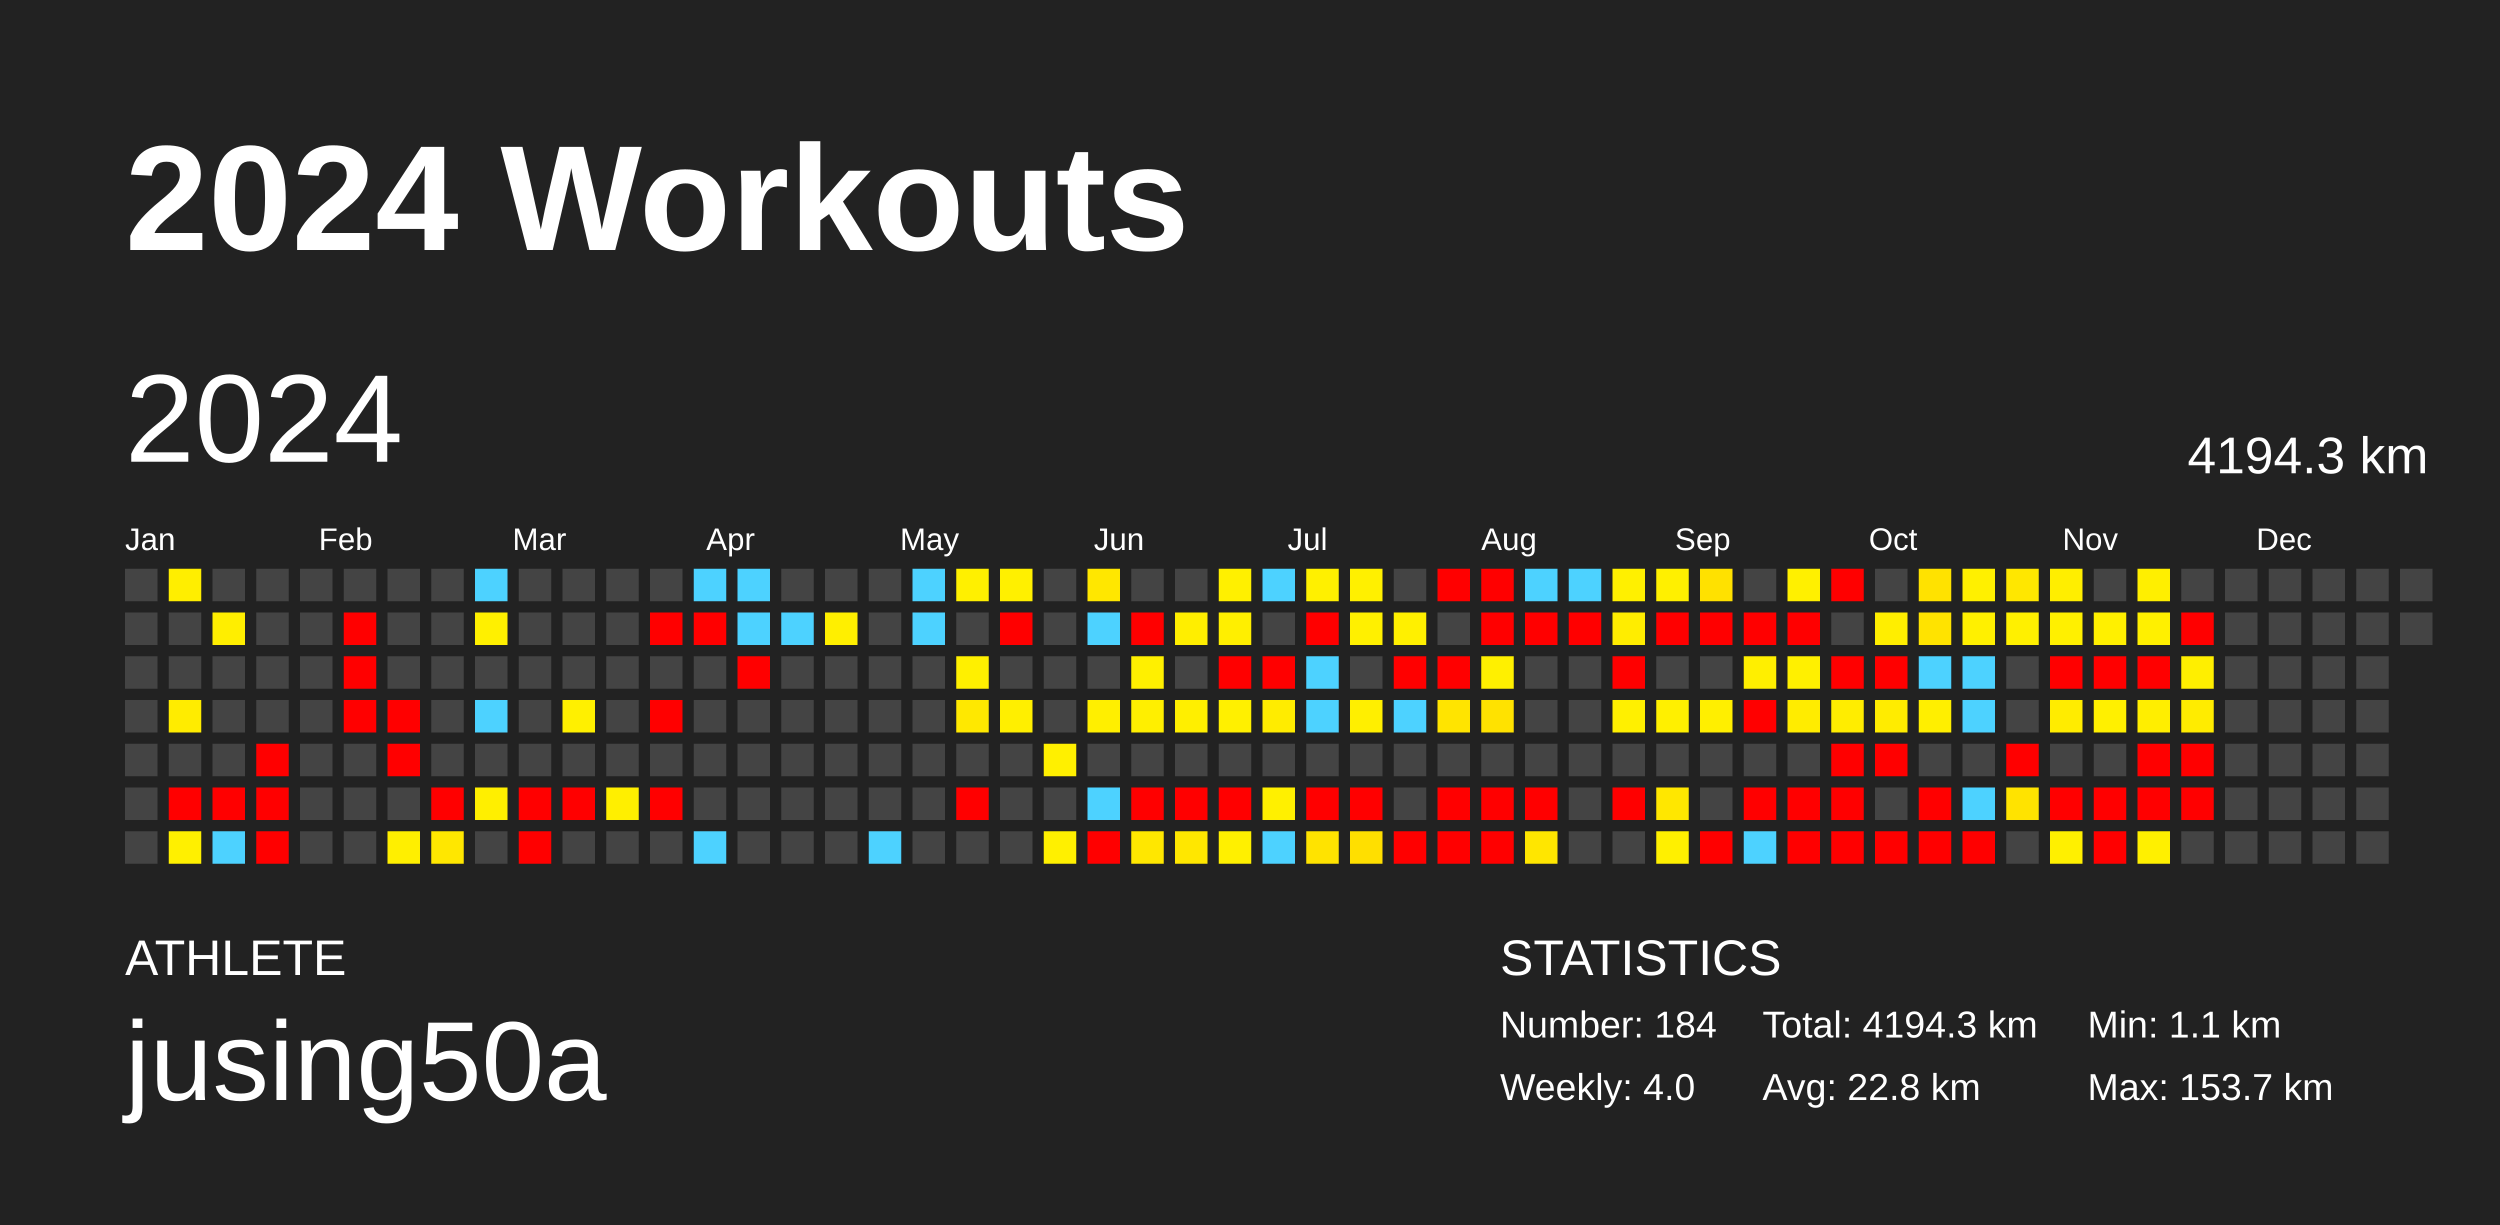
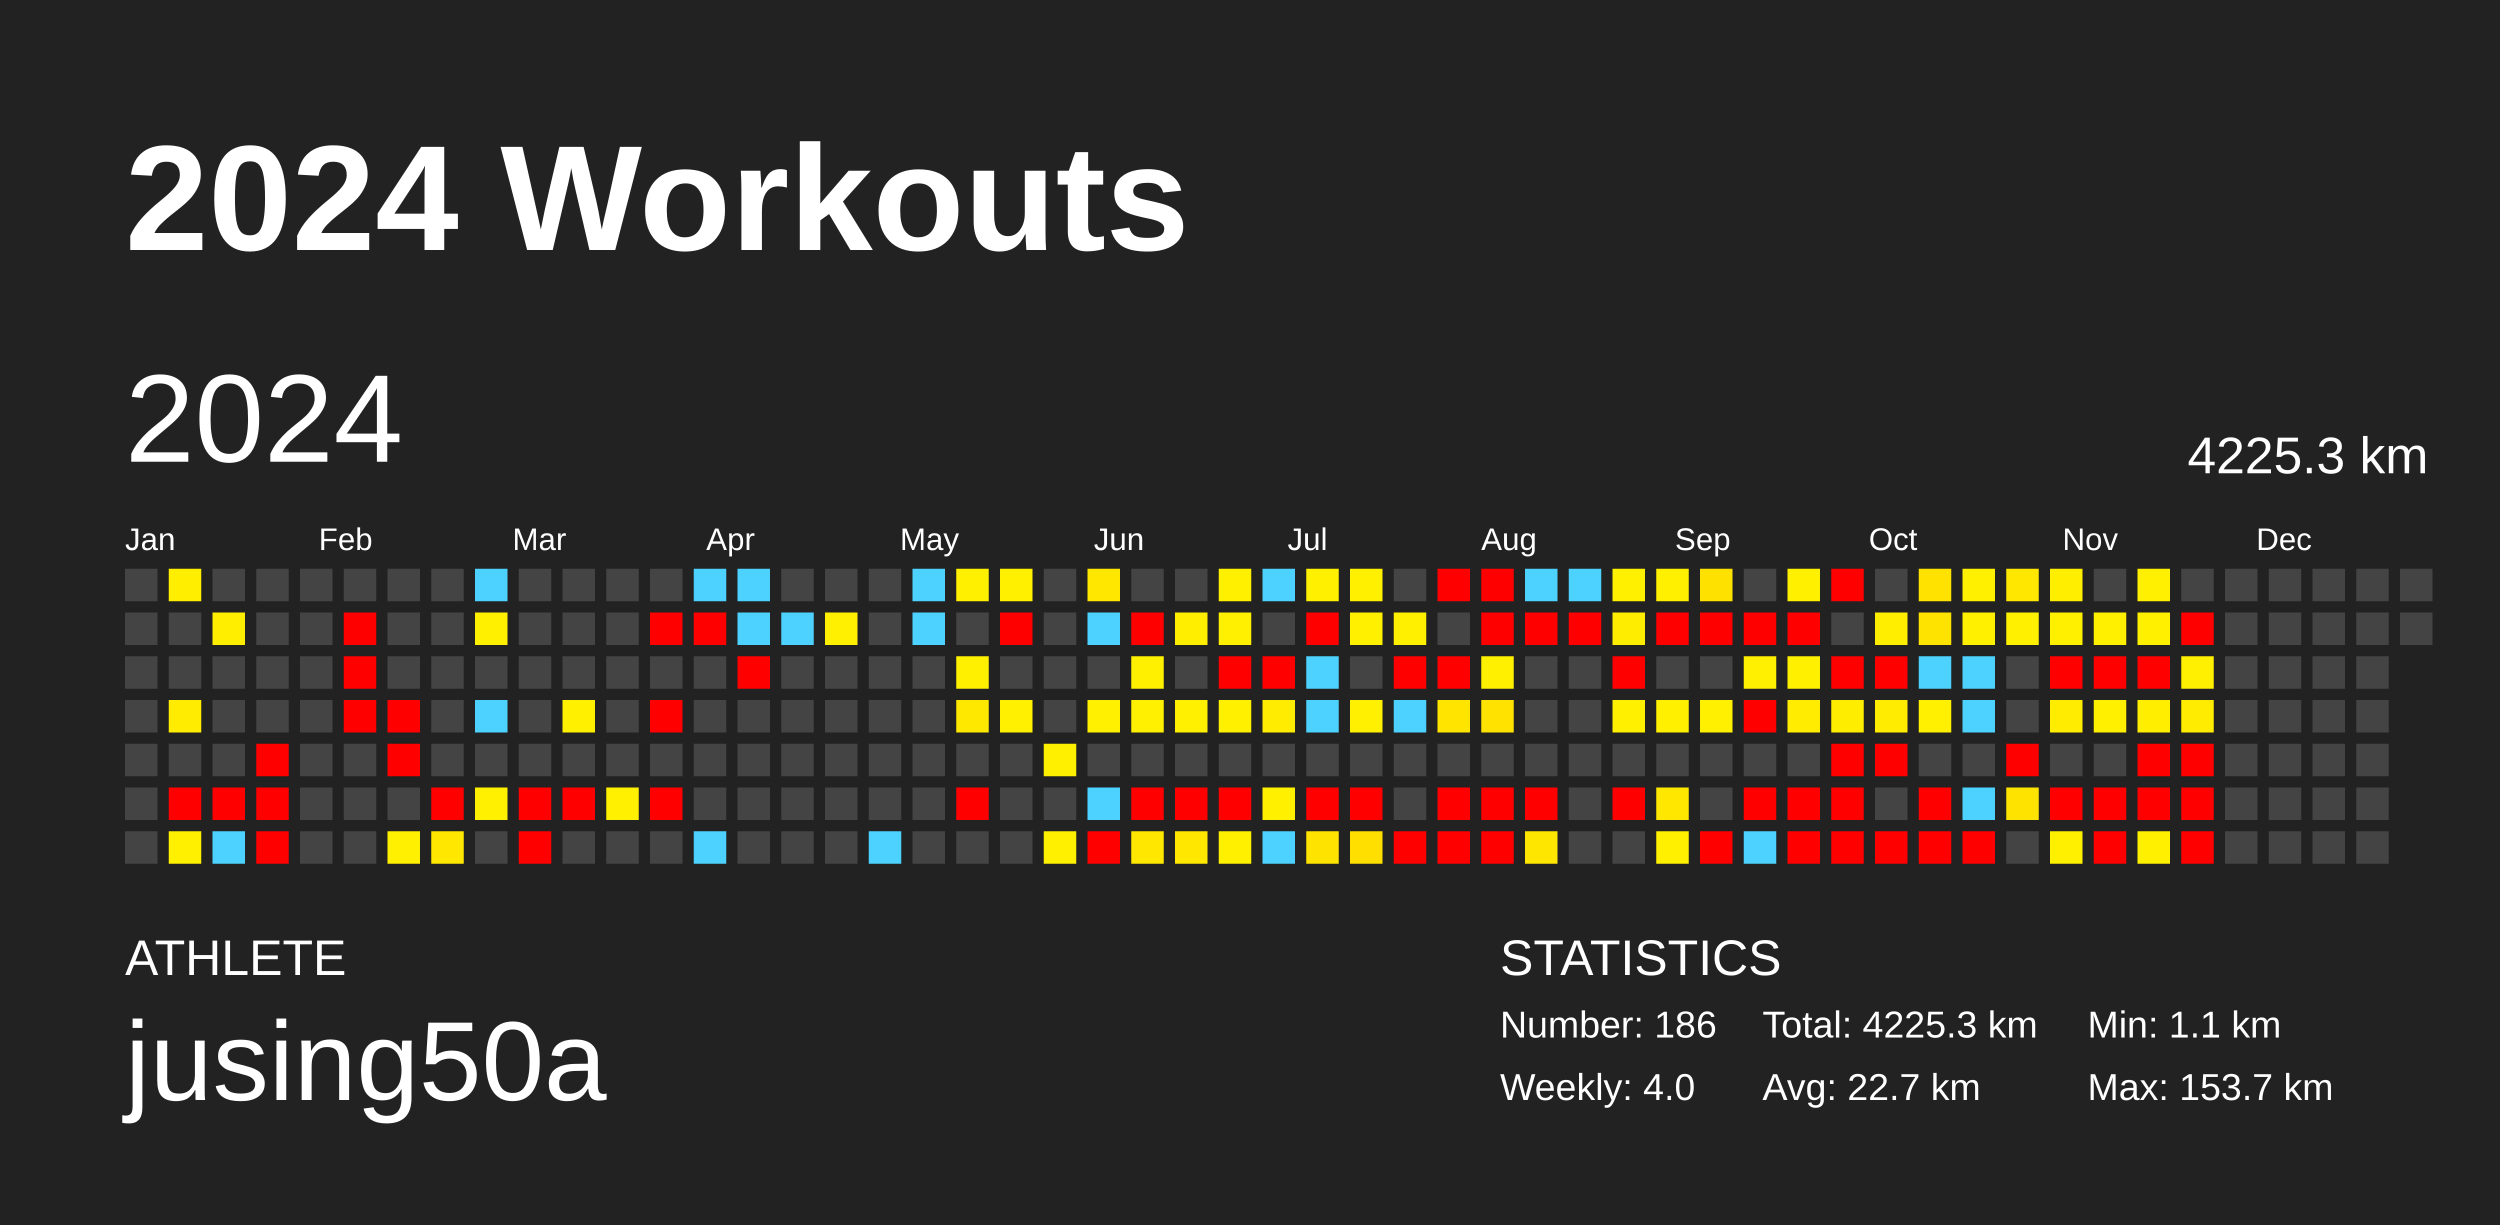
<svg xmlns="http://www.w3.org/2000/svg" baseProfile="full" height="98mm" version="1.1" viewBox="0,0,200,98" width="200mm">
  <defs />
  <rect fill="#222222" height="98" width="200" x="0" y="0" />
  <text fill="#FFFFFF" style="font-size:12px; font-family:Arial; font-weight:bold;" x="10" y="20">2024 Workouts</text>
  <text fill="#FFFFFF" style="font-size:4px; font-family:Arial" x="10" y="78">ATHLETE</text>
  <text fill="#FFFFFF" style="font-size:9px; font-family:Arial" x="10" y="88">jusing50a</text>
  <text fill="#FFFFFF" style="font-size:4px; font-family:Arial" x="120" y="78">STATISTICS</text>
-   <text fill="#FFFFFF" style="font-size:3px; font-family:Arial" x="120" y="83">Number: 184</text>
+   <text fill="#FFFFFF" style="font-size:3px; font-family:Arial" x="120" y="83">Number: 186</text>
  <text fill="#FFFFFF" style="font-size:3px; font-family:Arial" x="120" y="88">Weekly: 4.0</text>
-   <text fill="#FFFFFF" style="font-size:3px; font-family:Arial" x="141" y="83">Total: 4194.3 km</text>
-   <text fill="#FFFFFF" style="font-size:3px; font-family:Arial" x="141" y="88">Avg: 22.8 km</text>
+   <text fill="#FFFFFF" style="font-size:3px; font-family:Arial" x="141" y="83">Total: 4225.3 km</text>
+   <text fill="#FFFFFF" style="font-size:3px; font-family:Arial" x="141" y="88">Avg: 22.7 km</text>
  <text fill="#FFFFFF" style="font-size:3px; font-family:Arial" x="167" y="83">Min: 1.1 km</text>
  <text fill="#FFFFFF" style="font-size:3px; font-family:Arial" x="167" y="88">Max: 153.7 km</text>
  <text dominant-baseline="hanging" fill="#FFFFFF" style="font-size:10.0px; font-family:Arial;" x="10" y="30">2024</text>
-   <text dominant-baseline="hanging" fill="#FFFFFF" style="font-size:4.125px; font-family:Arial;" x="175" y="35">4194.3 km</text>
+   <text dominant-baseline="hanging" fill="#FFFFFF" style="font-size:4.125px; font-family:Arial;" x="175" y="35">4225.3 km</text>
  <text fill="#FFFFFF" style="font-size:2.5px; font-family:Arial" x="10.0" y="44">Jan</text>
  <text fill="#FFFFFF" style="font-size:2.5px; font-family:Arial" x="25.5" y="44">Feb</text>
  <text fill="#FFFFFF" style="font-size:2.5px; font-family:Arial" x="41.0" y="44">Mar</text>
  <text fill="#FFFFFF" style="font-size:2.5px; font-family:Arial" x="56.5" y="44">Apr</text>
  <text fill="#FFFFFF" style="font-size:2.5px; font-family:Arial" x="72.0" y="44">May</text>
  <text fill="#FFFFFF" style="font-size:2.5px; font-family:Arial" x="87.5" y="44">Jun</text>
  <text fill="#FFFFFF" style="font-size:2.5px; font-family:Arial" x="103.0" y="44">Jul</text>
  <text fill="#FFFFFF" style="font-size:2.5px; font-family:Arial" x="118.5" y="44">Aug</text>
  <text fill="#FFFFFF" style="font-size:2.5px; font-family:Arial" x="134.0" y="44">Sep</text>
  <text fill="#FFFFFF" style="font-size:2.5px; font-family:Arial" x="149.5" y="44">Oct</text>
  <text fill="#FFFFFF" style="font-size:2.5px; font-family:Arial" x="165.0" y="44">Nov</text>
  <text fill="#FFFFFF" style="font-size:2.5px; font-family:Arial" x="180.5" y="44">Dec</text>
  <rect fill="#444444" height="2.6" width="2.6" x="10.0" y="45.5" />
  <rect fill="#444444" height="2.6" width="2.6" x="10.0" y="49.0" />
  <rect fill="#444444" height="2.6" width="2.6" x="10.0" y="52.5" />
  <rect fill="#444444" height="2.6" width="2.6" x="10.0" y="56.0" />
  <rect fill="#444444" height="2.6" width="2.6" x="10.0" y="59.5" />
  <rect fill="#444444" height="2.6" width="2.6" x="10.0" y="63.0" />
  <rect fill="#444444" height="2.6" width="2.6" x="10.0" y="66.5" />
  <rect fill="#ffee00" height="2.6" width="2.6" x="13.5" y="45.5" />
  <rect fill="#444444" height="2.6" width="2.6" x="13.5" y="49.0" />
  <rect fill="#444444" height="2.6" width="2.6" x="13.5" y="52.5" />
  <rect fill="#ffec00" height="2.6" width="2.6" x="13.5" y="56.0" />
  <rect fill="#444444" height="2.6" width="2.6" x="13.5" y="59.5" />
  <rect fill="red" height="2.6" width="2.6" x="13.5" y="63.0" />
  <rect fill="#fff000" height="2.6" width="2.6" x="13.5" y="66.5" />
  <rect fill="#444444" height="2.6" width="2.6" x="17.0" y="45.5" />
  <rect fill="#ffee00" height="2.6" width="2.6" x="17.0" y="49.0" />
  <rect fill="#444444" height="2.6" width="2.6" x="17.0" y="52.5" />
  <rect fill="#444444" height="2.6" width="2.6" x="17.0" y="56.0" />
  <rect fill="#444444" height="2.6" width="2.6" x="17.0" y="59.5" />
  <rect fill="red" height="2.6" width="2.6" x="17.0" y="63.0" />
  <rect fill="#4dd2ff" height="2.6" width="2.6" x="17.0" y="66.5" />
  <rect fill="#444444" height="2.6" width="2.6" x="20.5" y="45.5" />
  <rect fill="#444444" height="2.6" width="2.6" x="20.5" y="49.0" />
  <rect fill="#444444" height="2.6" width="2.6" x="20.5" y="52.5" />
  <rect fill="#444444" height="2.6" width="2.6" x="20.5" y="56.0" />
  <rect fill="red" height="2.6" width="2.6" x="20.5" y="59.5" />
  <rect fill="red" height="2.6" width="2.6" x="20.5" y="63.0" />
  <rect fill="red" height="2.6" width="2.6" x="20.5" y="66.5" />
  <rect fill="#444444" height="2.6" width="2.6" x="24.0" y="45.5" />
  <rect fill="#444444" height="2.6" width="2.6" x="24.0" y="49.0" />
  <rect fill="#444444" height="2.6" width="2.6" x="24.0" y="52.5" />
  <rect fill="#444444" height="2.6" width="2.6" x="24.0" y="56.0" />
  <rect fill="#444444" height="2.6" width="2.6" x="24.0" y="59.5" />
  <rect fill="#444444" height="2.6" width="2.6" x="24.0" y="63.0" />
  <rect fill="#444444" height="2.6" width="2.6" x="24.0" y="66.5" />
  <rect fill="#444444" height="2.6" width="2.6" x="27.5" y="45.5" />
  <rect fill="red" height="2.6" width="2.6" x="27.5" y="49.0" />
  <rect fill="red" height="2.6" width="2.6" x="27.5" y="52.5" />
  <rect fill="red" height="2.6" width="2.6" x="27.5" y="56.0" />
  <rect fill="#444444" height="2.6" width="2.6" x="27.5" y="59.5" />
  <rect fill="#444444" height="2.6" width="2.6" x="27.5" y="63.0" />
  <rect fill="#444444" height="2.6" width="2.6" x="27.5" y="66.5" />
  <rect fill="#444444" height="2.6" width="2.6" x="31.0" y="45.5" />
  <rect fill="#444444" height="2.6" width="2.6" x="31.0" y="49.0" />
  <rect fill="#444444" height="2.6" width="2.6" x="31.0" y="52.5" />
  <rect fill="red" height="2.6" width="2.6" x="31.0" y="56.0" />
  <rect fill="red" height="2.6" width="2.6" x="31.0" y="59.5" />
  <rect fill="#444444" height="2.6" width="2.6" x="31.0" y="63.0" />
  <rect fill="#ffef00" height="2.6" width="2.6" x="31.0" y="66.5" />
  <rect fill="#444444" height="2.6" width="2.6" x="34.5" y="45.5" />
  <rect fill="#444444" height="2.6" width="2.6" x="34.5" y="49.0" />
  <rect fill="#444444" height="2.6" width="2.6" x="34.5" y="52.5" />
  <rect fill="#444444" height="2.6" width="2.6" x="34.5" y="56.0" />
  <rect fill="#444444" height="2.6" width="2.6" x="34.5" y="59.5" />
  <rect fill="red" height="2.6" width="2.6" x="34.5" y="63.0" />
  <rect fill="#ffe700" height="2.6" width="2.6" x="34.5" y="66.5" />
  <rect fill="#4dd2ff" height="2.6" width="2.6" x="38.0" y="45.5" />
  <rect fill="#fff000" height="2.6" width="2.6" x="38.0" y="49.0" />
  <rect fill="#444444" height="2.6" width="2.6" x="38.0" y="52.5" />
  <rect fill="#4dd2ff" height="2.6" width="2.6" x="38.0" y="56.0" />
  <rect fill="#444444" height="2.6" width="2.6" x="38.0" y="59.5" />
  <rect fill="#ffef00" height="2.6" width="2.6" x="38.0" y="63.0" />
  <rect fill="#444444" height="2.6" width="2.6" x="38.0" y="66.5" />
  <rect fill="#444444" height="2.6" width="2.6" x="41.5" y="45.5" />
  <rect fill="#444444" height="2.6" width="2.6" x="41.5" y="49.0" />
  <rect fill="#444444" height="2.6" width="2.6" x="41.5" y="52.5" />
  <rect fill="#444444" height="2.6" width="2.6" x="41.5" y="56.0" />
  <rect fill="#444444" height="2.6" width="2.6" x="41.5" y="59.5" />
  <rect fill="red" height="2.6" width="2.6" x="41.5" y="63.0" />
  <rect fill="red" height="2.6" width="2.6" x="41.5" y="66.5" />
  <rect fill="#444444" height="2.6" width="2.6" x="45.0" y="45.5" />
  <rect fill="#444444" height="2.6" width="2.6" x="45.0" y="49.0" />
  <rect fill="#444444" height="2.6" width="2.6" x="45.0" y="52.5" />
  <rect fill="#fff000" height="2.6" width="2.6" x="45.0" y="56.0" />
  <rect fill="#444444" height="2.6" width="2.6" x="45.0" y="59.5" />
  <rect fill="red" height="2.6" width="2.6" x="45.0" y="63.0" />
  <rect fill="#444444" height="2.6" width="2.6" x="45.0" y="66.5" />
  <rect fill="#444444" height="2.6" width="2.6" x="48.5" y="45.5" />
  <rect fill="#444444" height="2.6" width="2.6" x="48.5" y="49.0" />
  <rect fill="#444444" height="2.6" width="2.6" x="48.5" y="52.5" />
  <rect fill="#444444" height="2.6" width="2.6" x="48.5" y="56.0" />
  <rect fill="#444444" height="2.6" width="2.6" x="48.5" y="59.5" />
  <rect fill="#ffef00" height="2.6" width="2.6" x="48.5" y="63.0" />
  <rect fill="#444444" height="2.6" width="2.6" x="48.5" y="66.5" />
  <rect fill="#444444" height="2.6" width="2.6" x="52.0" y="45.5" />
  <rect fill="red" height="2.6" width="2.6" x="52.0" y="49.0" />
  <rect fill="#444444" height="2.6" width="2.6" x="52.0" y="52.5" />
  <rect fill="red" height="2.6" width="2.6" x="52.0" y="56.0" />
  <rect fill="#444444" height="2.6" width="2.6" x="52.0" y="59.5" />
  <rect fill="red" height="2.6" width="2.6" x="52.0" y="63.0" />
  <rect fill="#444444" height="2.6" width="2.6" x="52.0" y="66.5" />
  <rect fill="#4dd2ff" height="2.6" width="2.6" x="55.5" y="45.5" />
  <rect fill="red" height="2.6" width="2.6" x="55.5" y="49.0" />
  <rect fill="#444444" height="2.6" width="2.6" x="55.5" y="52.5" />
  <rect fill="#444444" height="2.6" width="2.6" x="55.5" y="56.0" />
  <rect fill="#444444" height="2.6" width="2.6" x="55.5" y="59.5" />
  <rect fill="#444444" height="2.6" width="2.6" x="55.5" y="63.0" />
  <rect fill="#4dd2ff" height="2.6" width="2.6" x="55.5" y="66.5" />
  <rect fill="#4dd2ff" height="2.6" width="2.6" x="59.0" y="45.5" />
  <rect fill="#4dd2ff" height="2.6" width="2.6" x="59.0" y="49.0" />
  <rect fill="red" height="2.6" width="2.6" x="59.0" y="52.5" />
  <rect fill="#444444" height="2.6" width="2.6" x="59.0" y="56.0" />
  <rect fill="#444444" height="2.6" width="2.6" x="59.0" y="59.5" />
  <rect fill="#444444" height="2.6" width="2.6" x="59.0" y="63.0" />
  <rect fill="#444444" height="2.6" width="2.6" x="59.0" y="66.5" />
  <rect fill="#444444" height="2.6" width="2.6" x="62.5" y="45.5" />
  <rect fill="#4dd2ff" height="2.6" width="2.6" x="62.5" y="49.0" />
  <rect fill="#444444" height="2.6" width="2.6" x="62.5" y="52.5" />
  <rect fill="#444444" height="2.6" width="2.6" x="62.5" y="56.0" />
  <rect fill="#444444" height="2.6" width="2.6" x="62.5" y="59.5" />
  <rect fill="#444444" height="2.6" width="2.6" x="62.5" y="63.0" />
  <rect fill="#444444" height="2.6" width="2.6" x="62.5" y="66.5" />
  <rect fill="#444444" height="2.6" width="2.6" x="66.0" y="45.5" />
  <rect fill="#ffef00" height="2.6" width="2.6" x="66.0" y="49.0" />
  <rect fill="#444444" height="2.6" width="2.6" x="66.0" y="52.5" />
  <rect fill="#444444" height="2.6" width="2.6" x="66.0" y="56.0" />
  <rect fill="#444444" height="2.6" width="2.6" x="66.0" y="59.5" />
  <rect fill="#444444" height="2.6" width="2.6" x="66.0" y="63.0" />
  <rect fill="#444444" height="2.6" width="2.6" x="66.0" y="66.5" />
  <rect fill="#444444" height="2.6" width="2.6" x="69.5" y="45.5" />
  <rect fill="#444444" height="2.6" width="2.6" x="69.5" y="49.0" />
  <rect fill="#444444" height="2.6" width="2.6" x="69.5" y="52.5" />
  <rect fill="#444444" height="2.6" width="2.6" x="69.5" y="56.0" />
  <rect fill="#444444" height="2.6" width="2.6" x="69.5" y="59.5" />
  <rect fill="#444444" height="2.6" width="2.6" x="69.5" y="63.0" />
  <rect fill="#4dd2ff" height="2.6" width="2.6" x="69.5" y="66.5" />
  <rect fill="#4dd2ff" height="2.6" width="2.6" x="73.0" y="45.5" />
  <rect fill="#4dd2ff" height="2.6" width="2.6" x="73.0" y="49.0" />
  <rect fill="#444444" height="2.6" width="2.6" x="73.0" y="52.5" />
  <rect fill="#444444" height="2.6" width="2.6" x="73.0" y="56.0" />
  <rect fill="#444444" height="2.6" width="2.6" x="73.0" y="59.5" />
  <rect fill="#444444" height="2.6" width="2.6" x="73.0" y="63.0" />
  <rect fill="#444444" height="2.6" width="2.6" x="73.0" y="66.5" />
  <rect fill="#fff000" height="2.6" width="2.6" x="76.5" y="45.5" />
  <rect fill="#444444" height="2.6" width="2.6" x="76.5" y="49.0" />
  <rect fill="#fff000" height="2.6" width="2.6" x="76.5" y="52.5" />
  <rect fill="#ffe800" height="2.6" width="2.6" x="76.5" y="56.0" />
  <rect fill="#444444" height="2.6" width="2.6" x="76.5" y="59.5" />
  <rect fill="red" height="2.6" width="2.6" x="76.5" y="63.0" />
  <rect fill="#444444" height="2.6" width="2.6" x="76.5" y="66.5" />
  <rect fill="#fff000" height="2.6" width="2.6" x="80.0" y="45.5" />
  <rect fill="red" height="2.6" width="2.6" x="80.0" y="49.0" />
  <rect fill="#444444" height="2.6" width="2.6" x="80.0" y="52.5" />
  <rect fill="#ffef00" height="2.6" width="2.6" x="80.0" y="56.0" />
  <rect fill="#444444" height="2.6" width="2.6" x="80.0" y="59.5" />
  <rect fill="#444444" height="2.6" width="2.6" x="80.0" y="63.0" />
  <rect fill="#444444" height="2.6" width="2.6" x="80.0" y="66.5" />
  <rect fill="#444444" height="2.6" width="2.6" x="83.5" y="45.5" />
  <rect fill="#444444" height="2.6" width="2.6" x="83.5" y="49.0" />
  <rect fill="#444444" height="2.6" width="2.6" x="83.5" y="52.5" />
  <rect fill="#444444" height="2.6" width="2.6" x="83.5" y="56.0" />
  <rect fill="#fff000" height="2.6" width="2.6" x="83.5" y="59.5" />
  <rect fill="#444444" height="2.6" width="2.6" x="83.5" y="63.0" />
  <rect fill="#fff000" height="2.6" width="2.6" x="83.5" y="66.5" />
  <rect fill="#ffe700" height="2.6" width="2.6" x="87.0" y="45.5" />
  <rect fill="#4dd2ff" height="2.6" width="2.6" x="87.0" y="49.0" />
  <rect fill="#444444" height="2.6" width="2.6" x="87.0" y="52.5" />
  <rect fill="#ffef00" height="2.6" width="2.6" x="87.0" y="56.0" />
  <rect fill="#444444" height="2.6" width="2.6" x="87.0" y="59.5" />
  <rect fill="#4dd2ff" height="2.6" width="2.6" x="87.0" y="63.0" />
  <rect fill="red" height="2.6" width="2.6" x="87.0" y="66.5" />
  <rect fill="#444444" height="2.6" width="2.6" x="90.5" y="45.5" />
  <rect fill="red" height="2.6" width="2.6" x="90.5" y="49.0" />
  <rect fill="#fff000" height="2.6" width="2.6" x="90.5" y="52.5" />
  <rect fill="#ffef00" height="2.6" width="2.6" x="90.5" y="56.0" />
  <rect fill="#444444" height="2.6" width="2.6" x="90.5" y="59.5" />
  <rect fill="red" height="2.6" width="2.6" x="90.5" y="63.0" />
  <rect fill="#ffe700" height="2.6" width="2.6" x="90.5" y="66.5" />
  <rect fill="#444444" height="2.6" width="2.6" x="94.0" y="45.5" />
  <rect fill="#ffee00" height="2.6" width="2.6" x="94.0" y="49.0" />
  <rect fill="#444444" height="2.6" width="2.6" x="94.0" y="52.5" />
  <rect fill="#ffef00" height="2.6" width="2.6" x="94.0" y="56.0" />
  <rect fill="#444444" height="2.6" width="2.6" x="94.0" y="59.5" />
  <rect fill="red" height="2.6" width="2.6" x="94.0" y="63.0" />
  <rect fill="#ffe700" height="2.6" width="2.6" x="94.0" y="66.5" />
  <rect fill="#fff000" height="2.6" width="2.6" x="97.5" y="45.5" />
  <rect fill="#ffef00" height="2.6" width="2.6" x="97.5" y="49.0" />
  <rect fill="red" height="2.6" width="2.6" x="97.5" y="52.5" />
  <rect fill="#fff000" height="2.6" width="2.6" x="97.5" y="56.0" />
  <rect fill="#444444" height="2.6" width="2.6" x="97.5" y="59.5" />
  <rect fill="red" height="2.6" width="2.6" x="97.5" y="63.0" />
  <rect fill="#fff000" height="2.6" width="2.6" x="97.5" y="66.5" />
  <rect fill="#4dd2ff" height="2.6" width="2.6" x="101.0" y="45.5" />
  <rect fill="#444444" height="2.6" width="2.6" x="101.0" y="49.0" />
  <rect fill="red" height="2.6" width="2.6" x="101.0" y="52.5" />
  <rect fill="#ffec00" height="2.6" width="2.6" x="101.0" y="56.0" />
  <rect fill="#444444" height="2.6" width="2.6" x="101.0" y="59.5" />
  <rect fill="#fff000" height="2.6" width="2.6" x="101.0" y="63.0" />
  <rect fill="#4dd2ff" height="2.6" width="2.6" x="101.0" y="66.5" />
  <rect fill="#fff000" height="2.6" width="2.6" x="104.5" y="45.5" />
  <rect fill="red" height="2.6" width="2.6" x="104.5" y="49.0" />
  <rect fill="#4dd2ff" height="2.6" width="2.6" x="104.5" y="52.5" />
  <rect fill="#4dd2ff" height="2.6" width="2.6" x="104.5" y="56.0" />
  <rect fill="#444444" height="2.6" width="2.6" x="104.5" y="59.5" />
  <rect fill="red" height="2.6" width="2.6" x="104.5" y="63.0" />
  <rect fill="#ffe300" height="2.6" width="2.6" x="104.5" y="66.5" />
  <rect fill="#fff000" height="2.6" width="2.6" x="108.0" y="45.5" />
  <rect fill="#fff000" height="2.6" width="2.6" x="108.0" y="49.0" />
  <rect fill="#444444" height="2.6" width="2.6" x="108.0" y="52.5" />
  <rect fill="#ffef00" height="2.6" width="2.6" x="108.0" y="56.0" />
  <rect fill="#444444" height="2.6" width="2.6" x="108.0" y="59.5" />
  <rect fill="red" height="2.6" width="2.6" x="108.0" y="63.0" />
  <rect fill="#ffdf00" height="2.6" width="2.6" x="108.0" y="66.5" />
  <rect fill="#444444" height="2.6" width="2.6" x="111.5" y="45.5" />
  <rect fill="#fff000" height="2.6" width="2.6" x="111.5" y="49.0" />
  <rect fill="red" height="2.6" width="2.6" x="111.5" y="52.5" />
  <rect fill="#4dd2ff" height="2.6" width="2.6" x="111.5" y="56.0" />
  <rect fill="#444444" height="2.6" width="2.6" x="111.5" y="59.5" />
  <rect fill="#444444" height="2.6" width="2.6" x="111.5" y="63.0" />
  <rect fill="red" height="2.6" width="2.6" x="111.5" y="66.5" />
  <rect fill="red" height="2.6" width="2.6" x="115.0" y="45.5" />
  <rect fill="#444444" height="2.6" width="2.6" x="115.0" y="49.0" />
  <rect fill="red" height="2.6" width="2.6" x="115.0" y="52.5" />
  <rect fill="#ffe400" height="2.6" width="2.6" x="115.0" y="56.0" />
  <rect fill="#444444" height="2.6" width="2.6" x="115.0" y="59.5" />
  <rect fill="red" height="2.6" width="2.6" x="115.0" y="63.0" />
  <rect fill="red" height="2.6" width="2.6" x="115.0" y="66.5" />
  <rect fill="red" height="2.6" width="2.6" x="118.5" y="45.5" />
  <rect fill="red" height="2.6" width="2.6" x="118.5" y="49.0" />
  <rect fill="#fff000" height="2.6" width="2.6" x="118.5" y="52.5" />
  <rect fill="#ffe200" height="2.6" width="2.6" x="118.5" y="56.0" />
  <rect fill="#444444" height="2.6" width="2.6" x="118.5" y="59.5" />
  <rect fill="red" height="2.6" width="2.6" x="118.5" y="63.0" />
  <rect fill="red" height="2.6" width="2.6" x="118.5" y="66.5" />
  <rect fill="#4dd2ff" height="2.6" width="2.6" x="122.0" y="45.5" />
  <rect fill="red" height="2.6" width="2.6" x="122.0" y="49.0" />
  <rect fill="#444444" height="2.6" width="2.6" x="122.0" y="52.5" />
  <rect fill="#444444" height="2.6" width="2.6" x="122.0" y="56.0" />
  <rect fill="#444444" height="2.6" width="2.6" x="122.0" y="59.5" />
  <rect fill="red" height="2.6" width="2.6" x="122.0" y="63.0" />
  <rect fill="#ffe600" height="2.6" width="2.6" x="122.0" y="66.5" />
  <rect fill="#4dd2ff" height="2.6" width="2.6" x="125.5" y="45.5" />
  <rect fill="red" height="2.6" width="2.6" x="125.5" y="49.0" />
  <rect fill="#444444" height="2.6" width="2.6" x="125.5" y="52.5" />
  <rect fill="#444444" height="2.6" width="2.6" x="125.5" y="56.0" />
  <rect fill="#444444" height="2.6" width="2.6" x="125.5" y="59.5" />
  <rect fill="#444444" height="2.6" width="2.6" x="125.5" y="63.0" />
  <rect fill="#444444" height="2.6" width="2.6" x="125.5" y="66.5" />
  <rect fill="#fff000" height="2.6" width="2.6" x="129.0" y="45.5" />
  <rect fill="#ffed00" height="2.6" width="2.6" x="129.0" y="49.0" />
  <rect fill="red" height="2.6" width="2.6" x="129.0" y="52.5" />
  <rect fill="#fff000" height="2.6" width="2.6" x="129.0" y="56.0" />
  <rect fill="#444444" height="2.6" width="2.6" x="129.0" y="59.5" />
  <rect fill="red" height="2.6" width="2.6" x="129.0" y="63.0" />
  <rect fill="#444444" height="2.6" width="2.6" x="129.0" y="66.5" />
  <rect fill="#fff000" height="2.6" width="2.6" x="132.5" y="45.5" />
  <rect fill="red" height="2.6" width="2.6" x="132.5" y="49.0" />
  <rect fill="#444444" height="2.6" width="2.6" x="132.5" y="52.5" />
  <rect fill="#fff000" height="2.6" width="2.6" x="132.5" y="56.0" />
  <rect fill="#444444" height="2.6" width="2.6" x="132.5" y="59.5" />
  <rect fill="#ffe700" height="2.6" width="2.6" x="132.5" y="63.0" />
  <rect fill="#fff000" height="2.6" width="2.6" x="132.5" y="66.5" />
  <rect fill="#ffe100" height="2.6" width="2.6" x="136.0" y="45.5" />
  <rect fill="red" height="2.6" width="2.6" x="136.0" y="49.0" />
  <rect fill="#444444" height="2.6" width="2.6" x="136.0" y="52.5" />
  <rect fill="#ffef00" height="2.6" width="2.6" x="136.0" y="56.0" />
  <rect fill="#444444" height="2.6" width="2.6" x="136.0" y="59.5" />
  <rect fill="#444444" height="2.6" width="2.6" x="136.0" y="63.0" />
  <rect fill="red" height="2.6" width="2.6" x="136.0" y="66.5" />
  <rect fill="#444444" height="2.6" width="2.6" x="139.5" y="45.5" />
  <rect fill="red" height="2.6" width="2.6" x="139.5" y="49.0" />
  <rect fill="#ffef00" height="2.6" width="2.6" x="139.5" y="52.5" />
  <rect fill="red" height="2.6" width="2.6" x="139.5" y="56.0" />
  <rect fill="#444444" height="2.6" width="2.6" x="139.5" y="59.5" />
  <rect fill="red" height="2.6" width="2.6" x="139.5" y="63.0" />
  <rect fill="#4dd2ff" height="2.6" width="2.6" x="139.5" y="66.5" />
  <rect fill="#fff000" height="2.6" width="2.6" x="143.0" y="45.5" />
  <rect fill="red" height="2.6" width="2.6" x="143.0" y="49.0" />
  <rect fill="#fff000" height="2.6" width="2.6" x="143.0" y="52.5" />
  <rect fill="#ffec00" height="2.6" width="2.6" x="143.0" y="56.0" />
  <rect fill="#444444" height="2.6" width="2.6" x="143.0" y="59.5" />
  <rect fill="red" height="2.6" width="2.6" x="143.0" y="63.0" />
  <rect fill="red" height="2.6" width="2.6" x="143.0" y="66.5" />
  <rect fill="red" height="2.6" width="2.6" x="146.5" y="45.5" />
  <rect fill="#444444" height="2.6" width="2.6" x="146.5" y="49.0" />
  <rect fill="red" height="2.6" width="2.6" x="146.5" y="52.5" />
  <rect fill="#ffed00" height="2.6" width="2.6" x="146.5" y="56.0" />
  <rect fill="red" height="2.6" width="2.6" x="146.5" y="59.5" />
  <rect fill="red" height="2.6" width="2.6" x="146.5" y="63.0" />
  <rect fill="red" height="2.6" width="2.6" x="146.5" y="66.5" />
  <rect fill="#444444" height="2.6" width="2.6" x="150.0" y="45.5" />
  <rect fill="#ffee00" height="2.6" width="2.6" x="150.0" y="49.0" />
  <rect fill="red" height="2.6" width="2.6" x="150.0" y="52.5" />
  <rect fill="#ffec00" height="2.6" width="2.6" x="150.0" y="56.0" />
  <rect fill="red" height="2.6" width="2.6" x="150.0" y="59.5" />
  <rect fill="#444444" height="2.6" width="2.6" x="150.0" y="63.0" />
  <rect fill="red" height="2.6" width="2.6" x="150.0" y="66.5" />
  <rect fill="#ffe200" height="2.6" width="2.6" x="153.5" y="45.5" />
  <rect fill="#ffe300" height="2.6" width="2.6" x="153.5" y="49.0" />
  <rect fill="#4dd2ff" height="2.6" width="2.6" x="153.5" y="52.5" />
  <rect fill="#ffef00" height="2.6" width="2.6" x="153.5" y="56.0" />
  <rect fill="#444444" height="2.6" width="2.6" x="153.5" y="59.5" />
  <rect fill="red" height="2.6" width="2.6" x="153.5" y="63.0" />
  <rect fill="red" height="2.6" width="2.6" x="153.5" y="66.5" />
  <rect fill="#fff000" height="2.6" width="2.6" x="157.0" y="45.5" />
  <rect fill="#fff000" height="2.6" width="2.6" x="157.0" y="49.0" />
  <rect fill="#4dd2ff" height="2.6" width="2.6" x="157.0" y="52.5" />
  <rect fill="#4dd2ff" height="2.6" width="2.6" x="157.0" y="56.0" />
  <rect fill="#444444" height="2.6" width="2.6" x="157.0" y="59.5" />
  <rect fill="#4dd2ff" height="2.6" width="2.6" x="157.0" y="63.0" />
  <rect fill="red" height="2.6" width="2.6" x="157.0" y="66.5" />
  <rect fill="#ffe700" height="2.6" width="2.6" x="160.5" y="45.5" />
  <rect fill="#fff000" height="2.6" width="2.6" x="160.5" y="49.0" />
  <rect fill="#444444" height="2.6" width="2.6" x="160.5" y="52.5" />
  <rect fill="#444444" height="2.6" width="2.6" x="160.5" y="56.0" />
  <rect fill="red" height="2.6" width="2.6" x="160.5" y="59.5" />
  <rect fill="#ffe300" height="2.6" width="2.6" x="160.5" y="63.0" />
  <rect fill="#444444" height="2.6" width="2.6" x="160.5" y="66.5" />
  <rect fill="#ffee00" height="2.6" width="2.6" x="164.0" y="45.5" />
  <rect fill="#fff000" height="2.6" width="2.6" x="164.0" y="49.0" />
  <rect fill="red" height="2.6" width="2.6" x="164.0" y="52.5" />
  <rect fill="#ffec00" height="2.6" width="2.6" x="164.0" y="56.0" />
  <rect fill="#444444" height="2.6" width="2.6" x="164.0" y="59.5" />
  <rect fill="red" height="2.6" width="2.6" x="164.0" y="63.0" />
  <rect fill="#fff000" height="2.6" width="2.6" x="164.0" y="66.5" />
  <rect fill="#444444" height="2.6" width="2.6" x="167.5" y="45.5" />
  <rect fill="#fff000" height="2.6" width="2.6" x="167.5" y="49.0" />
  <rect fill="red" height="2.6" width="2.6" x="167.5" y="52.5" />
  <rect fill="#fff000" height="2.6" width="2.6" x="167.5" y="56.0" />
  <rect fill="#444444" height="2.6" width="2.6" x="167.5" y="59.5" />
  <rect fill="red" height="2.6" width="2.6" x="167.5" y="63.0" />
  <rect fill="red" height="2.6" width="2.6" x="167.5" y="66.5" />
  <rect fill="#ffef00" height="2.6" width="2.6" x="171.0" y="45.5" />
  <rect fill="#fff000" height="2.6" width="2.6" x="171.0" y="49.0" />
  <rect fill="red" height="2.6" width="2.6" x="171.0" y="52.5" />
  <rect fill="#ffee00" height="2.6" width="2.6" x="171.0" y="56.0" />
  <rect fill="red" height="2.6" width="2.6" x="171.0" y="59.5" />
  <rect fill="red" height="2.6" width="2.6" x="171.0" y="63.0" />
  <rect fill="#fff000" height="2.6" width="2.6" x="171.0" y="66.5" />
  <rect fill="#444444" height="2.6" width="2.6" x="174.5" y="45.5" />
  <rect fill="red" height="2.6" width="2.6" x="174.5" y="49.0" />
  <rect fill="#ffef00" height="2.6" width="2.6" x="174.5" y="52.5" />
  <rect fill="#ffec00" height="2.6" width="2.6" x="174.5" y="56.0" />
  <rect fill="red" height="2.6" width="2.6" x="174.5" y="59.5" />
  <rect fill="red" height="2.6" width="2.6" x="174.5" y="63.0" />
-   <rect fill="#444444" height="2.6" width="2.6" x="174.5" y="66.5" />
+   <rect fill="red" height="2.6" width="2.6" x="174.5" y="66.5" />
  <rect fill="#444444" height="2.6" width="2.6" x="178.0" y="45.5" />
  <rect fill="#444444" height="2.6" width="2.6" x="178.0" y="49.0" />
  <rect fill="#444444" height="2.6" width="2.6" x="178.0" y="52.5" />
  <rect fill="#444444" height="2.6" width="2.6" x="178.0" y="56.0" />
  <rect fill="#444444" height="2.6" width="2.6" x="178.0" y="59.5" />
  <rect fill="#444444" height="2.6" width="2.6" x="178.0" y="63.0" />
  <rect fill="#444444" height="2.6" width="2.6" x="178.0" y="66.5" />
  <rect fill="#444444" height="2.6" width="2.6" x="181.5" y="45.5" />
  <rect fill="#444444" height="2.6" width="2.6" x="181.5" y="49.0" />
  <rect fill="#444444" height="2.6" width="2.6" x="181.5" y="52.5" />
  <rect fill="#444444" height="2.6" width="2.6" x="181.5" y="56.0" />
  <rect fill="#444444" height="2.6" width="2.6" x="181.5" y="59.5" />
  <rect fill="#444444" height="2.6" width="2.6" x="181.5" y="63.0" />
  <rect fill="#444444" height="2.6" width="2.6" x="181.5" y="66.5" />
  <rect fill="#444444" height="2.6" width="2.6" x="185.0" y="45.5" />
  <rect fill="#444444" height="2.6" width="2.6" x="185.0" y="49.0" />
  <rect fill="#444444" height="2.6" width="2.6" x="185.0" y="52.5" />
  <rect fill="#444444" height="2.6" width="2.6" x="185.0" y="56.0" />
  <rect fill="#444444" height="2.6" width="2.6" x="185.0" y="59.5" />
  <rect fill="#444444" height="2.6" width="2.6" x="185.0" y="63.0" />
  <rect fill="#444444" height="2.6" width="2.6" x="185.0" y="66.5" />
  <rect fill="#444444" height="2.6" width="2.6" x="188.5" y="45.5" />
  <rect fill="#444444" height="2.6" width="2.6" x="188.5" y="49.0" />
  <rect fill="#444444" height="2.6" width="2.6" x="188.5" y="52.5" />
  <rect fill="#444444" height="2.6" width="2.6" x="188.5" y="56.0" />
  <rect fill="#444444" height="2.6" width="2.6" x="188.5" y="59.5" />
  <rect fill="#444444" height="2.6" width="2.6" x="188.5" y="63.0" />
  <rect fill="#444444" height="2.6" width="2.6" x="188.5" y="66.5" />
  <rect fill="#444444" height="2.6" width="2.6" x="192.0" y="45.5" />
  <rect fill="#444444" height="2.6" width="2.6" x="192.0" y="49.0" />
</svg>
